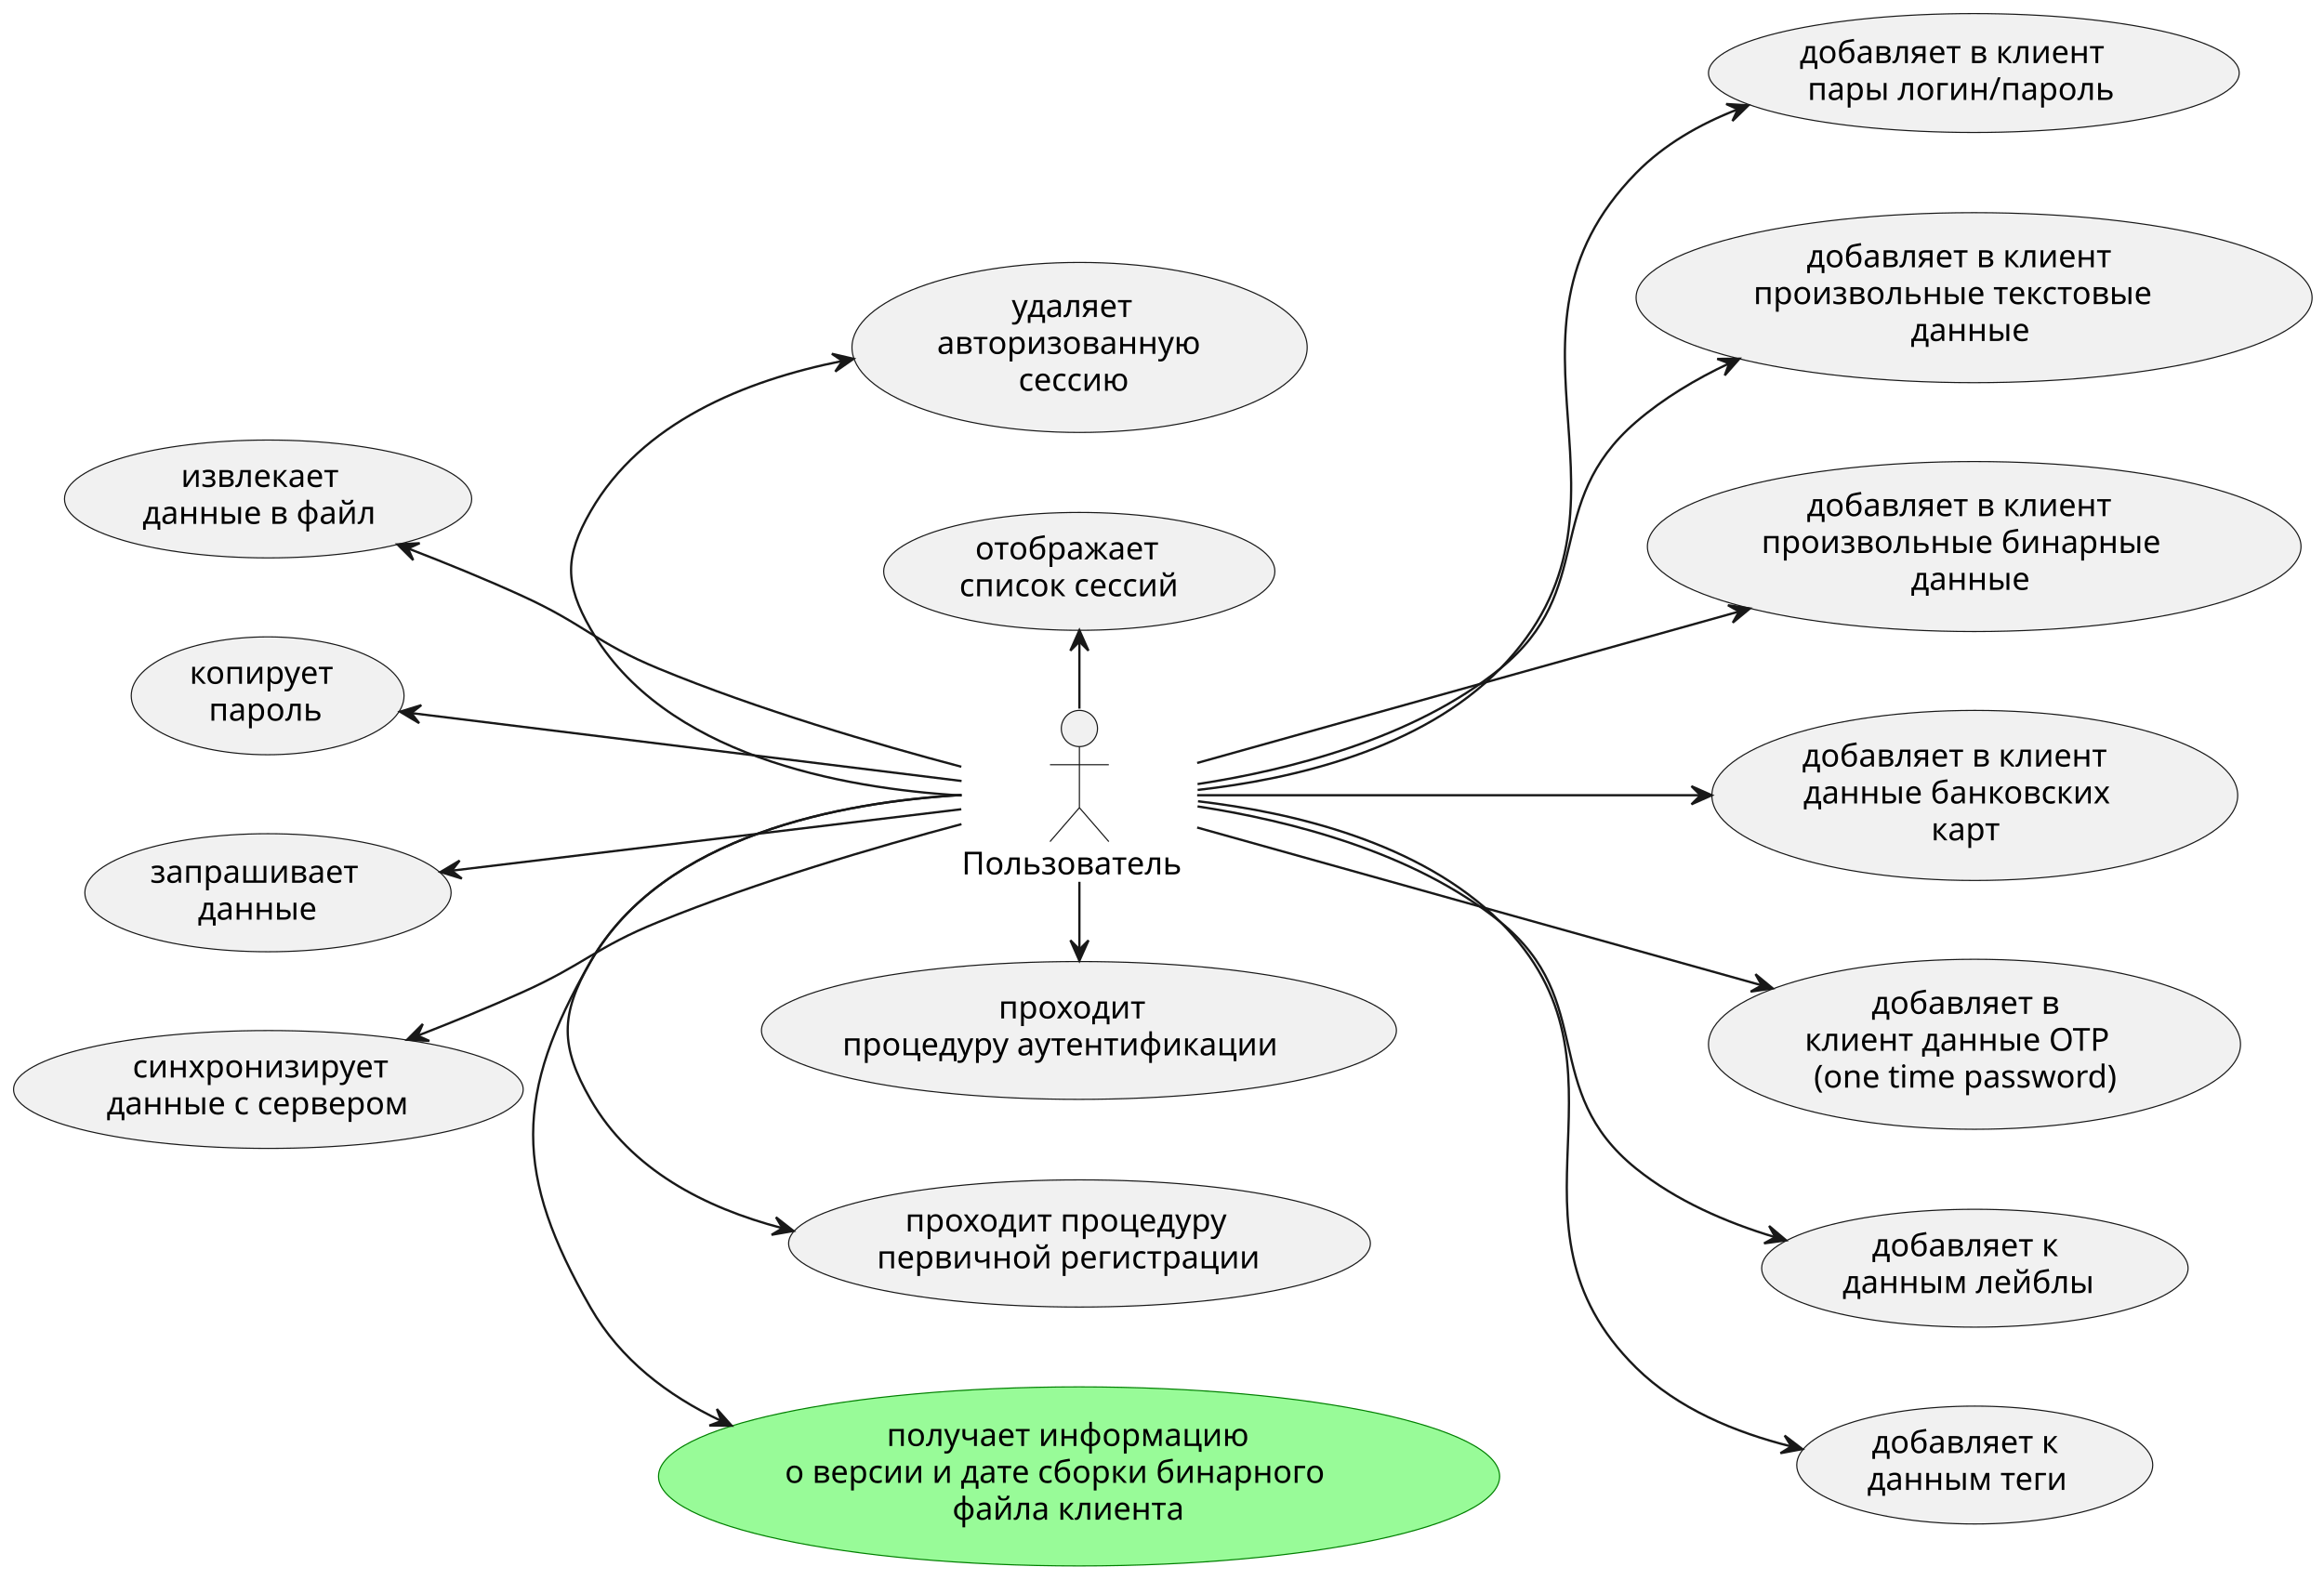
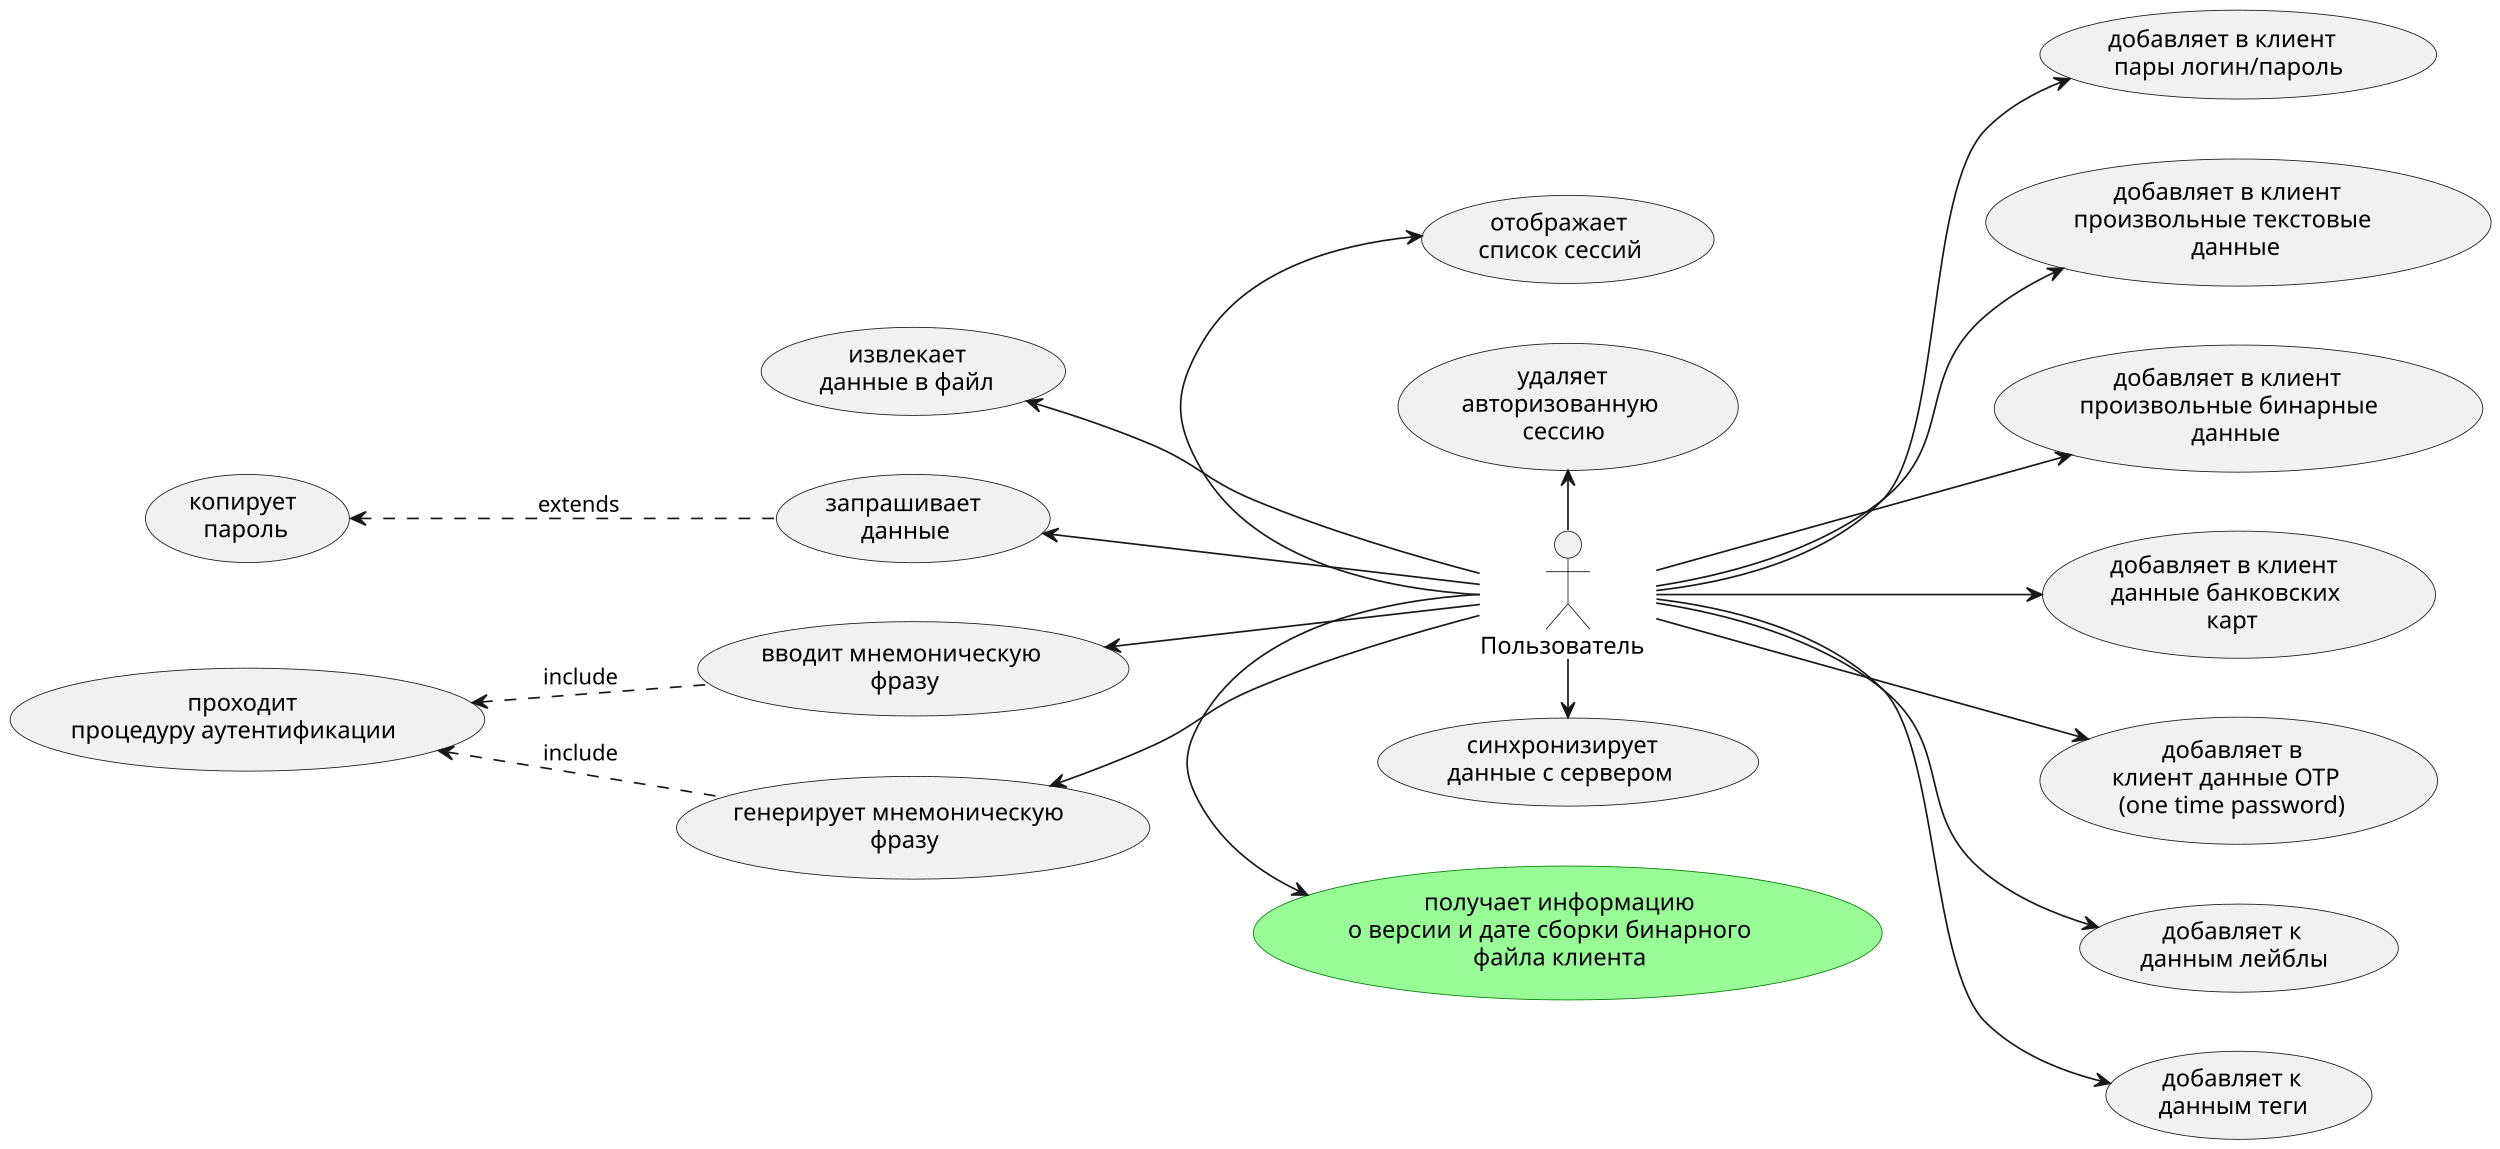
- <svg xmlns="http://www.w3.org/2000/svg" contentStyleType="text/css" height="698px" preserveAspectRatio="none" style="width:1027px;height:698px;background:#FFFFFF;" version="1.1" viewBox="0 0 1027 698" width="1027px" zoomAndPan="magnify">
+ <svg xmlns="http://www.w3.org/2000/svg" contentStyleType="text/css" height="679px" preserveAspectRatio="none" style="width:1478px;height:679px;background:#FFFFFF;" version="1.1" viewBox="0 0 1478 679" width="1478px" zoomAndPan="magnify">
  <defs />
  <g>
    <g id="elem_u">
-       <ellipse cx="477" cy="322" fill="#F1F1F1" rx="8" ry="8" style="stroke:#181818;stroke-width:0.5;" />
-       <path d="M477,330 L477,357 M464,338 L490,338 M477,357 L464,372 M477,357 L490,372 " fill="none" style="stroke:#181818;stroke-width:0.5;" />
-       <text fill="#000000" font-family="sans-serif" font-size="14" lengthAdjust="spacing" textLength="104" x="425" y="386.495">Пользователь</text>
+       <ellipse cx="927" cy="322" fill="#F1F1F1" rx="8" ry="8" style="stroke:#181818;stroke-width:0.5;" />
+       <path d="M927,330 L927,357 M914,338 L940,338 M927,357 L914,372 M927,357 L940,372 " fill="none" style="stroke:#181818;stroke-width:0.5;" />
+       <text fill="#000000" font-family="sans-serif" font-size="14" lengthAdjust="spacing" textLength="104" x="875" y="386.495">Пользователь</text>
    </g>
    <g id="elem_UC1">
-       <ellipse cx="476.853" cy="652.571" fill="#98FB98" rx="185.853" ry="39.571" style="stroke:#008000;stroke-width:0.5;" />
-       <text fill="#000000" font-family="sans-serif" font-size="14" lengthAdjust="spacing" textLength="170" x="391.853" y="639.12">получает информацию</text>
-       <text fill="#000000" font-family="sans-serif" font-size="14" lengthAdjust="spacing" textLength="256" x="346.853" y="655.417">о версии и дате сборки бинарного</text>
-       <text fill="#000000" font-family="sans-serif" font-size="14" lengthAdjust="spacing" textLength="112" x="420.853" y="671.714">файла клиента</text>
+       <ellipse cx="926.853" cy="551.571" fill="#98FB98" rx="185.853" ry="39.571" style="stroke:#008000;stroke-width:0.5;" />
+       <text fill="#000000" font-family="sans-serif" font-size="14" lengthAdjust="spacing" textLength="170" x="841.853" y="538.12">получает информацию</text>
+       <text fill="#000000" font-family="sans-serif" font-size="14" lengthAdjust="spacing" textLength="256" x="796.853" y="554.417">о версии и дате сборки бинарного</text>
+       <text fill="#000000" font-family="sans-serif" font-size="14" lengthAdjust="spacing" textLength="112" x="870.853" y="570.714">файла клиента</text>
    </g>
    <g id="elem_UC2">
-       <ellipse cx="477.039" cy="549.608" fill="#F1F1F1" rx="128.539" ry="28.108" style="stroke:#181818;stroke-width:0.5;" />
-       <text fill="#000000" font-family="sans-serif" font-size="14" lengthAdjust="spacing" textLength="154" x="400.039" y="544.306">проходит процедуру</text>
-       <text fill="#000000" font-family="sans-serif" font-size="14" lengthAdjust="spacing" textLength="179" x="387.539" y="560.603">первичной регистрации</text>
+       <ellipse cx="539.881" cy="489.376" fill="#F1F1F1" rx="139.881" ry="30.376" style="stroke:#181818;stroke-width:0.5;" />
+       <text fill="#000000" font-family="sans-serif" font-size="14" lengthAdjust="spacing" textLength="207" x="433.381" y="484.975">генерирует мнемоническую</text>
+       <text fill="#000000" font-family="sans-serif" font-size="14" lengthAdjust="spacing" textLength="45" x="514.381" y="501.272">фразу</text>
+     </g>
+     <g id="elem_UC17">
+       <ellipse cx="539.975" cy="395.395" fill="#F1F1F1" rx="127.475" ry="27.895" style="stroke:#181818;stroke-width:0.5;" />
+       <text fill="#000000" font-family="sans-serif" font-size="14" lengthAdjust="spacing" textLength="174" x="449.975" y="390.994">вводит мнемоническую</text>
+       <text fill="#000000" font-family="sans-serif" font-size="14" lengthAdjust="spacing" textLength="45" x="514.475" y="407.291">фразу</text>
+     </g>
+     <g id="elem_UC11">
+       <ellipse cx="146.295" cy="425.459" fill="#F1F1F1" rx="140.295" ry="30.459" style="stroke:#181818;stroke-width:0.5;" />
+       <text fill="#000000" font-family="sans-serif" font-size="14" lengthAdjust="spacing" textLength="71" x="110.795" y="420.157">проходит</text>
+       <text fill="#000000" font-family="sans-serif" font-size="14" lengthAdjust="spacing" textLength="209" x="41.795" y="436.454">процедуру аутентификации</text>
    </g>
    <g id="elem_UC3">
-       <ellipse cx="872.263" cy="32.277" fill="#F1F1F1" rx="117.263" ry="26.277" style="stroke:#181818;stroke-width:0.5;" />
-       <text fill="#000000" font-family="sans-serif" font-size="14" lengthAdjust="spacing" textLength="148" x="795.263" y="27.876">добавляет в клиент</text>
-       <text fill="#000000" font-family="sans-serif" font-size="14" lengthAdjust="spacing" textLength="141" x="798.763" y="44.173">пары логин/пароль</text>
+       <ellipse cx="1323.263" cy="32.277" fill="#F1F1F1" rx="117.263" ry="26.277" style="stroke:#181818;stroke-width:0.5;" />
+       <text fill="#000000" font-family="sans-serif" font-size="14" lengthAdjust="spacing" textLength="148" x="1246.263" y="27.876">добавляет в клиент</text>
+       <text fill="#000000" font-family="sans-serif" font-size="14" lengthAdjust="spacing" textLength="141" x="1249.763" y="44.173">пары логин/пароль</text>
    </g>
    <g id="elem_UC4">
-       <ellipse cx="872.371" cy="131.571" fill="#F1F1F1" rx="149.371" ry="37.571" style="stroke:#181818;stroke-width:0.5;" />
-       <text fill="#000000" font-family="sans-serif" font-size="14" lengthAdjust="spacing" textLength="148" x="798.371" y="118.121">добавляет в клиент</text>
-       <text fill="#000000" font-family="sans-serif" font-size="14" lengthAdjust="spacing" textLength="191" x="774.871" y="134.418">произвольные текстовые</text>
-       <text fill="#000000" font-family="sans-serif" font-size="14" lengthAdjust="spacing" textLength="56" x="844.371" y="150.714">данные</text>
+       <ellipse cx="1323.371" cy="131.571" fill="#F1F1F1" rx="149.371" ry="37.571" style="stroke:#181818;stroke-width:0.5;" />
+       <text fill="#000000" font-family="sans-serif" font-size="14" lengthAdjust="spacing" textLength="148" x="1249.371" y="118.121">добавляет в клиент</text>
+       <text fill="#000000" font-family="sans-serif" font-size="14" lengthAdjust="spacing" textLength="191" x="1225.871" y="134.418">произвольные текстовые</text>
+       <text fill="#000000" font-family="sans-serif" font-size="14" lengthAdjust="spacing" textLength="56" x="1295.371" y="150.714">данные</text>
    </g>
    <g id="elem_UC5">
-       <ellipse cx="872.421" cy="241.571" fill="#F1F1F1" rx="144.421" ry="37.571" style="stroke:#181818;stroke-width:0.5;" />
-       <text fill="#000000" font-family="sans-serif" font-size="14" lengthAdjust="spacing" textLength="148" x="798.421" y="228.121">добавляет в клиент</text>
-       <text fill="#000000" font-family="sans-serif" font-size="14" lengthAdjust="spacing" textLength="184" x="778.421" y="244.418">произвольные бинарные</text>
-       <text fill="#000000" font-family="sans-serif" font-size="14" lengthAdjust="spacing" textLength="56" x="844.421" y="260.714">данные</text>
+       <ellipse cx="1323.421" cy="241.571" fill="#F1F1F1" rx="144.421" ry="37.571" style="stroke:#181818;stroke-width:0.5;" />
+       <text fill="#000000" font-family="sans-serif" font-size="14" lengthAdjust="spacing" textLength="148" x="1249.421" y="228.121">добавляет в клиент</text>
+       <text fill="#000000" font-family="sans-serif" font-size="14" lengthAdjust="spacing" textLength="184" x="1229.421" y="244.418">произвольные бинарные</text>
+       <text fill="#000000" font-family="sans-serif" font-size="14" lengthAdjust="spacing" textLength="56" x="1295.421" y="260.714">данные</text>
    </g>
    <g id="elem_UC6">
-       <ellipse cx="872.683" cy="351.585" fill="#F1F1F1" rx="116.183" ry="37.585" style="stroke:#181818;stroke-width:0.5;" />
-       <text fill="#000000" font-family="sans-serif" font-size="14" lengthAdjust="spacing" textLength="148" x="796.405" y="338.831">добавляет в клиент</text>
-       <text fill="#000000" font-family="sans-serif" font-size="14" lengthAdjust="spacing" textLength="143" x="796.905" y="355.128">данные банковских</text>
-       <text fill="#000000" font-family="sans-serif" font-size="14" lengthAdjust="spacing" textLength="34" x="853.405" y="371.425">карт</text>
+       <ellipse cx="1323.683" cy="351.585" fill="#F1F1F1" rx="116.183" ry="37.585" style="stroke:#181818;stroke-width:0.5;" />
+       <text fill="#000000" font-family="sans-serif" font-size="14" lengthAdjust="spacing" textLength="148" x="1247.405" y="338.831">добавляет в клиент</text>
+       <text fill="#000000" font-family="sans-serif" font-size="14" lengthAdjust="spacing" textLength="143" x="1247.905" y="355.128">данные банковских</text>
+       <text fill="#000000" font-family="sans-serif" font-size="14" lengthAdjust="spacing" textLength="34" x="1304.405" y="371.425">карт</text>
    </g>
    <g id="elem_UC7">
-       <ellipse cx="872.551" cy="461.571" fill="#F1F1F1" rx="117.551" ry="37.571" style="stroke:#181818;stroke-width:0.5;" />
-       <text fill="#000000" font-family="sans-serif" font-size="14" lengthAdjust="spacing" textLength="91" x="827.051" y="448.121">добавляет в</text>
-       <text fill="#000000" font-family="sans-serif" font-size="14" lengthAdjust="spacing" textLength="146" x="797.551" y="464.418">клиент данные OTP</text>
-       <text fill="#000000" font-family="sans-serif" font-size="14" lengthAdjust="spacing" textLength="142" x="801.551" y="480.714">(one time password)</text>
+       <ellipse cx="1323.551" cy="461.571" fill="#F1F1F1" rx="117.551" ry="37.571" style="stroke:#181818;stroke-width:0.5;" />
+       <text fill="#000000" font-family="sans-serif" font-size="14" lengthAdjust="spacing" textLength="91" x="1278.051" y="448.121">добавляет в</text>
+       <text fill="#000000" font-family="sans-serif" font-size="14" lengthAdjust="spacing" textLength="146" x="1248.551" y="464.418">клиент данные OTP</text>
+       <text fill="#000000" font-family="sans-serif" font-size="14" lengthAdjust="spacing" textLength="142" x="1252.551" y="480.714">(one time password)</text>
    </g>
    <g id="elem_UC8">
-       <ellipse cx="872.717" cy="560.547" fill="#F1F1F1" rx="94.217" ry="26.047" style="stroke:#181818;stroke-width:0.5;" />
-       <text fill="#000000" font-family="sans-serif" font-size="14" lengthAdjust="spacing" textLength="91" x="827.217" y="555.245">добавляет к</text>
-       <text fill="#000000" font-family="sans-serif" font-size="14" lengthAdjust="spacing" textLength="117" x="814.217" y="571.542">данным лейблы</text>
+       <ellipse cx="1323.717" cy="560.547" fill="#F1F1F1" rx="94.217" ry="26.047" style="stroke:#181818;stroke-width:0.5;" />
+       <text fill="#000000" font-family="sans-serif" font-size="14" lengthAdjust="spacing" textLength="91" x="1278.217" y="555.245">добавляет к</text>
+       <text fill="#000000" font-family="sans-serif" font-size="14" lengthAdjust="spacing" textLength="117" x="1265.217" y="571.542">данным лейблы</text>
    </g>
    <g id="elem_UC9">
-       <ellipse cx="872.66" cy="647.547" fill="#F1F1F1" rx="78.66" ry="26.047" style="stroke:#181818;stroke-width:0.5;" />
-       <text fill="#000000" font-family="sans-serif" font-size="14" lengthAdjust="spacing" textLength="91" x="827.16" y="642.245">добавляет к</text>
-       <text fill="#000000" font-family="sans-serif" font-size="14" lengthAdjust="spacing" textLength="95" x="825.16" y="658.542">данным теги</text>
+       <ellipse cx="1323.66" cy="647.547" fill="#F1F1F1" rx="78.66" ry="26.047" style="stroke:#181818;stroke-width:0.5;" />
+       <text fill="#000000" font-family="sans-serif" font-size="14" lengthAdjust="spacing" textLength="91" x="1278.16" y="642.245">добавляет к</text>
+       <text fill="#000000" font-family="sans-serif" font-size="14" lengthAdjust="spacing" textLength="95" x="1276.16" y="658.542">данным теги</text>
    </g>
    <g id="elem_UC10">
-       <ellipse cx="118.602" cy="481.547" fill="#F1F1F1" rx="112.602" ry="26.047" style="stroke:#181818;stroke-width:0.5;" />
-       <text fill="#000000" font-family="sans-serif" font-size="14" lengthAdjust="spacing" textLength="120" x="58.602" y="476.245">синхронизирует</text>
-       <text fill="#000000" font-family="sans-serif" font-size="14" lengthAdjust="spacing" textLength="143" x="47.102" y="492.542">данные с сервером</text>
-     </g>
-     <g id="elem_UC11">
-       <ellipse cx="476.795" cy="455.459" fill="#F1F1F1" rx="140.295" ry="30.459" style="stroke:#181818;stroke-width:0.5;" />
-       <text fill="#000000" font-family="sans-serif" font-size="14" lengthAdjust="spacing" textLength="71" x="441.295" y="450.157">проходит</text>
-       <text fill="#000000" font-family="sans-serif" font-size="14" lengthAdjust="spacing" textLength="209" x="372.295" y="466.454">процедуру аутентификации</text>
+       <ellipse cx="927.102" cy="450.547" fill="#F1F1F1" rx="112.602" ry="26.047" style="stroke:#181818;stroke-width:0.5;" />
+       <text fill="#000000" font-family="sans-serif" font-size="14" lengthAdjust="spacing" textLength="120" x="867.102" y="445.245">синхронизирует</text>
+       <text fill="#000000" font-family="sans-serif" font-size="14" lengthAdjust="spacing" textLength="143" x="855.602" y="461.542">данные с сервером</text>
    </g>
    <g id="elem_UC12">
-       <ellipse cx="118.427" cy="394.59" fill="#F1F1F1" rx="80.927" ry="26.09" style="stroke:#181818;stroke-width:0.5;" />
-       <text fill="#000000" font-family="sans-serif" font-size="14" lengthAdjust="spacing" textLength="98" x="66.427" y="390.19">запрашивает</text>
-       <text fill="#000000" font-family="sans-serif" font-size="14" lengthAdjust="spacing" textLength="56" x="87.427" y="406.486">данные</text>
+       <ellipse cx="539.927" cy="306.59" fill="#F1F1F1" rx="80.927" ry="26.09" style="stroke:#181818;stroke-width:0.5;" />
+       <text fill="#000000" font-family="sans-serif" font-size="14" lengthAdjust="spacing" textLength="98" x="487.927" y="302.19">запрашивает</text>
+       <text fill="#000000" font-family="sans-serif" font-size="14" lengthAdjust="spacing" textLength="56" x="508.927" y="318.486">данные</text>
    </g>
    <g id="elem_UC13">
-       <ellipse cx="118.276" cy="307.547" fill="#F1F1F1" rx="60.276" ry="26.047" style="stroke:#181818;stroke-width:0.5;" />
-       <text fill="#000000" font-family="sans-serif" font-size="14" lengthAdjust="spacing" textLength="69" x="83.776" y="302.245">копирует</text>
-       <text fill="#000000" font-family="sans-serif" font-size="14" lengthAdjust="spacing" textLength="52" x="92.276" y="318.542">пароль</text>
+       <ellipse cx="146.276" cy="306.547" fill="#F1F1F1" rx="60.276" ry="26.047" style="stroke:#181818;stroke-width:0.5;" />
+       <text fill="#000000" font-family="sans-serif" font-size="14" lengthAdjust="spacing" textLength="69" x="111.776" y="301.245">копирует</text>
+       <text fill="#000000" font-family="sans-serif" font-size="14" lengthAdjust="spacing" textLength="52" x="120.276" y="317.542">пароль</text>
    </g>
    <g id="elem_UC14">
-       <ellipse cx="118.474" cy="220.547" fill="#F1F1F1" rx="89.974" ry="26.047" style="stroke:#181818;stroke-width:0.5;" />
-       <text fill="#000000" font-family="sans-serif" font-size="14" lengthAdjust="spacing" textLength="77" x="79.974" y="215.245">извлекает</text>
-       <text fill="#000000" font-family="sans-serif" font-size="14" lengthAdjust="spacing" textLength="111" x="62.974" y="231.542">данные в файл</text>
+       <ellipse cx="539.974" cy="219.547" fill="#F1F1F1" rx="89.974" ry="26.047" style="stroke:#181818;stroke-width:0.5;" />
+       <text fill="#000000" font-family="sans-serif" font-size="14" lengthAdjust="spacing" textLength="77" x="501.474" y="214.245">извлекает</text>
+       <text fill="#000000" font-family="sans-serif" font-size="14" lengthAdjust="spacing" textLength="111" x="484.474" y="230.542">данные в файл</text>
    </g>
    <g id="elem_UC15">
-       <ellipse cx="476.939" cy="252.547" fill="#F1F1F1" rx="86.439" ry="26.047" style="stroke:#181818;stroke-width:0.5;" />
-       <text fill="#000000" font-family="sans-serif" font-size="14" lengthAdjust="spacing" textLength="92" x="430.939" y="247.245">отображает</text>
-       <text fill="#000000" font-family="sans-serif" font-size="14" lengthAdjust="spacing" textLength="106" x="423.939" y="263.542">список сессий</text>
+       <ellipse cx="926.939" cy="141.547" fill="#F1F1F1" rx="86.439" ry="26.047" style="stroke:#181818;stroke-width:0.5;" />
+       <text fill="#000000" font-family="sans-serif" font-size="14" lengthAdjust="spacing" textLength="92" x="880.939" y="136.245">отображает</text>
+       <text fill="#000000" font-family="sans-serif" font-size="14" lengthAdjust="spacing" textLength="106" x="873.939" y="152.542">список сессий</text>
    </g>
    <g id="elem_UC16">
-       <ellipse cx="477.081" cy="153.571" fill="#F1F1F1" rx="100.581" ry="37.571" style="stroke:#181818;stroke-width:0.5;" />
-       <text fill="#000000" font-family="sans-serif" font-size="14" lengthAdjust="spacing" textLength="60" x="447.081" y="140.121">удаляет</text>
-       <text fill="#000000" font-family="sans-serif" font-size="14" lengthAdjust="spacing" textLength="122" x="414.081" y="156.418">авторизованную</text>
-       <text fill="#000000" font-family="sans-serif" font-size="14" lengthAdjust="spacing" textLength="54" x="450.081" y="172.714">сессию</text>
+       <ellipse cx="927.081" cy="240.571" fill="#F1F1F1" rx="100.581" ry="37.571" style="stroke:#181818;stroke-width:0.5;" />
+       <text fill="#000000" font-family="sans-serif" font-size="14" lengthAdjust="spacing" textLength="60" x="897.081" y="227.121">удаляет</text>
+       <text fill="#000000" font-family="sans-serif" font-size="14" lengthAdjust="spacing" textLength="122" x="864.081" y="243.418">авторизованную</text>
+       <text fill="#000000" font-family="sans-serif" font-size="14" lengthAdjust="spacing" textLength="54" x="900.081" y="259.714">сессию</text>
    </g>
    <g id="link_u_UC1">
-       <path d="M424.92,351.39 C371.93,354.52 293.16,369.01 261,425 C227.13,483.97 227.13,519.03 261,578 C274.1,600.82 294.92,616.81 318.57,627.98 " fill="none" id="u-to-UC1" style="stroke:#181818;stroke-width:1.0;" />
-       <polygon fill="#181818" points="323.33,630.16,316.792,622.794,318.778,628.091,313.481,630.077,323.33,630.16" style="stroke:#181818;stroke-width:1.0;" />
-     </g>
-     <g id="link_u_UC2">
-       <path d="M424.92,351.39 C371.93,354.52 293.16,369.01 261,425 C247.5,448.51 247.5,462.49 261,486 C278.72,516.85 311.15,533.79 345.58,542.81 " fill="none" id="u-to-UC2" style="stroke:#181818;stroke-width:1.0;" />
-       <polygon fill="#181818" points="350.67,544.09,342.913,538.021,345.82,542.874,340.967,545.781,350.67,544.09" style="stroke:#181818;stroke-width:1.0;" />
+       <path d="M874.88,351.39 C821.83,354.52 742.93,369.01 710.5,425 C698.92,445 698.92,457 710.5,477 C723.71,499.82 744.61,515.81 768.33,526.98 " fill="none" id="u-to-UC1" style="stroke:#181818;stroke-width:1.0;" />
+       <polygon fill="#181818" points="773.11,529.16,766.572,521.794,768.558,527.091,763.261,529.077,773.11,529.16" style="stroke:#181818;stroke-width:1.0;" />
    </g>
    <g id="link_u_UC3">
-       <path d="M529.24,349.15 C570.79,344.5 628,331.44 663,295.5 C733.41,223.2 652.38,148.59 723,76.5 C735.38,63.86 751.21,54.81 767.9,48.34 " fill="none" id="u-to-UC3" style="stroke:#181818;stroke-width:1.0;" />
-       <polygon fill="#181818" points="772.63,46.58,762.8,45.968,767.944,48.323,765.589,53.467,772.63,46.58" style="stroke:#181818;stroke-width:1.0;" />
+       <path d="M979.2,349.11 C1020.72,344.44 1077.92,331.37 1113,295.5 C1148.32,259.38 1138.57,112.51 1174,76.5 C1186.41,63.88 1202.25,54.85 1218.95,48.38 " fill="none" id="u-to-UC3" style="stroke:#181818;stroke-width:1.0;" />
+       <polygon fill="#181818" points="1223.67,46.63,1213.84,46.019,1218.984,48.373,1216.629,53.517,1223.67,46.63" style="stroke:#181818;stroke-width:1.0;" />
    </g>
    <g id="link_u_UC4">
-       <path d="M529.21,346.57 C569.36,340.4 624.67,326.55 663,295.5 C705.97,260.7 681.1,222.59 723,186.5 C735.08,176.09 749.31,167.58 764.09,160.63 " fill="none" id="u-to-UC4" style="stroke:#181818;stroke-width:1.0;" />
-       <polygon fill="#181818" points="768.7,158.53,758.852,158.638,764.154,160.611,762.181,165.913,768.7,158.53" style="stroke:#181818;stroke-width:1.0;" />
+       <path d="M979.15,346.5 C1019.26,340.29 1074.56,326.41 1113,295.5 C1156.26,260.71 1131.81,222.59 1174,186.5 C1186.12,176.13 1200.37,167.64 1215.16,160.71 " fill="none" id="u-to-UC4" style="stroke:#181818;stroke-width:1.0;" />
+       <polygon fill="#181818" points="1219.77,158.6,1209.922,158.694,1215.221,160.674,1213.241,165.973,1219.77,158.6" style="stroke:#181818;stroke-width:1.0;" />
    </g>
    <g id="link_u_UC5">
-       <path d="M529.04,337.23 C589.37,320.37 691.29,291.88 768.3,270.35 " fill="none" id="u-to-UC5" style="stroke:#181818;stroke-width:1.0;" />
-       <polygon fill="#181818" points="773.33,268.94,763.586,267.505,768.514,270.283,765.736,275.211,773.33,268.94" style="stroke:#181818;stroke-width:1.0;" />
+       <path d="M979.17,337.23 C1039.76,320.34 1142.18,291.78 1219.43,270.24 " fill="none" id="u-to-UC5" style="stroke:#181818;stroke-width:1.0;" />
+       <polygon fill="#181818" points="1224.48,268.83,1214.736,267.395,1219.664,270.173,1216.886,275.101,1224.48,268.83" style="stroke:#181818;stroke-width:1.0;" />
    </g>
    <g id="link_u_UC6">
-       <path d="M529.04,351.5 C584.99,351.5 676.7,351.5 751.14,351.5 " fill="none" id="u-to-UC6" style="stroke:#181818;stroke-width:1.0;" />
-       <polygon fill="#181818" points="756.47,351.5,747.47,347.5,751.47,351.5,747.47,355.5,756.47,351.5" style="stroke:#181818;stroke-width:1.0;" />
+       <path d="M979.17,351.5 C1035.26,351.5 1127.2,351.5 1201.83,351.5 " fill="none" id="u-to-UC6" style="stroke:#181818;stroke-width:1.0;" />
+       <polygon fill="#181818" points="1207.18,351.5,1198.18,347.5,1202.18,351.5,1198.18,355.5,1207.18,351.5" style="stroke:#181818;stroke-width:1.0;" />
    </g>
    <g id="link_u_UC7">
-       <path d="M529.04,365.77 C592.02,383.37 700.31,413.65 778.28,435.44 " fill="none" id="u-to-UC7" style="stroke:#181818;stroke-width:1.0;" />
-       <polygon fill="#181818" points="783.37,436.86,775.776,430.589,778.554,435.517,773.626,438.295,783.37,436.86" style="stroke:#181818;stroke-width:1.0;" />
+       <path d="M979.17,365.77 C1042.41,383.4 1151.23,413.74 1229.42,435.55 " fill="none" id="u-to-UC7" style="stroke:#181818;stroke-width:1.0;" />
+       <polygon fill="#181818" points="1234.52,436.97,1226.926,430.699,1229.704,435.627,1224.776,438.405,1234.52,436.97" style="stroke:#181818;stroke-width:1.0;" />
    </g>
    <g id="link_u_UC8">
-       <path d="M529.21,356.43 C569.36,362.6 624.67,376.45 663,407.5 C705.97,442.3 679.93,481.82 723,516.5 C740.62,530.69 762.7,540.3 784.4,546.82 " fill="none" id="u-to-UC8" style="stroke:#181818;stroke-width:1.0;" />
-       <polygon fill="#181818" points="789.32,548.24,781.8,541.88,784.52,546.84,779.56,549.56,789.32,548.24" style="stroke:#181818;stroke-width:1.0;" />
+       <path d="M979.15,356.5 C1019.26,362.71 1074.56,376.59 1113,407.5 C1156.26,442.29 1130.64,481.84 1174,516.5 C1191.67,530.63 1213.77,540.22 1235.47,546.73 " fill="none" id="u-to-UC8" style="stroke:#181818;stroke-width:1.0;" />
+       <polygon fill="#181818" points="1240.39,548.16,1232.853,541.821,1235.586,546.773,1230.634,549.507,1240.39,548.16" style="stroke:#181818;stroke-width:1.0;" />
    </g>
    <g id="link_u_UC9">
-       <path d="M529.4,354.16 C570.75,359 627.61,372.17 663,407.5 C727.77,472.16 657.84,540.23 723,604.5 C741.36,622.61 766.86,633.18 791.56,639.33 " fill="none" id="u-to-UC9" style="stroke:#181818;stroke-width:1.0;" />
-       <polygon fill="#181818" points="796.48,640.5,788.652,634.523,791.616,639.341,786.798,642.305,796.48,640.5" style="stroke:#181818;stroke-width:1.0;" />
+       <path d="M979.35,354.2 C1020.68,359.07 1077.53,372.26 1113,407.5 C1145.51,439.8 1141.3,572.39 1174,604.5 C1192.4,622.57 1217.92,633.13 1242.61,639.28 " fill="none" id="u-to-UC9" style="stroke:#181818;stroke-width:1.0;" />
+       <polygon fill="#181818" points="1247.53,640.45,1239.702,634.473,1242.666,639.291,1237.848,642.255,1247.53,640.45" style="stroke:#181818;stroke-width:1.0;" />
    </g>
-     <g id="link_UC10_u">
-       <path d="M184.62,457.76 C199.96,451.79 216.17,445.17 231,438.5 C258.38,426.19 263.19,418.78 291,407.5 C335.16,389.59 387.25,374.32 424.88,364.27 " fill="none" id="UC10-backto-u" style="stroke:#181818;stroke-width:1.0;" />
-       <polygon fill="#181818" points="179.89,459.59,189.727,460.076,184.554,457.787,186.843,452.614,179.89,459.59" style="stroke:#181818;stroke-width:1.0;" />
+     <g id="link_u_UC10">
+       <path d="M927,389.56 C927,399.39 927,409.23 927,419.06 " fill="none" id="u-to-UC10" style="stroke:#181818;stroke-width:1.0;" />
+       <polygon fill="#181818" points="927,424.2,931,415.2,927,419.2,923,415.2,927,424.2" style="stroke:#181818;stroke-width:1.0;" />
    </g>
-     <g id="link_u_UC11">
-       <path d="M477,389.78 C477,399.67 477,409.56 477,419.45 " fill="none" id="u-to-UC11" style="stroke:#181818;stroke-width:1.0;" />
-       <polygon fill="#181818" points="477,424.62,481.026,415.632,477.014,419.62,473.026,415.609,477,424.62" style="stroke:#181818;stroke-width:1.0;" />
+     <g id="link_UC2_u">
+       <path d="M626.03,462.8 C644.08,456.39 662.85,449.17 680,441.5 C708.33,428.83 712.43,419.62 741,407.5 C784.87,388.89 836.99,373.7 874.71,363.85 " fill="none" id="UC2-backto-u" style="stroke:#181818;stroke-width:1.0;" />
+       <polygon fill="#181818" points="620.96,464.58,630.779,465.343,625.673,462.909,628.106,457.803,620.96,464.58" style="stroke:#181818;stroke-width:1.0;" />
+     </g>
+     <g id="link_UC17_u">
+       <path d="M658.57,382.06 C730.93,373.79 820.03,363.61 874.92,357.34 " fill="none" id="UC17-backto-u" style="stroke:#181818;stroke-width:1.0;" />
+       <polygon fill="#181818" points="653.39,382.66,662.788,385.606,658.357,382.089,661.874,377.658,653.39,382.66" style="stroke:#181818;stroke-width:1.0;" />
+     </g>
+     <g id="link_UC11_UC17">
+       <path d="M284.29,415.02 C328.26,411.65 376.61,407.94 419.26,404.68 " fill="none" id="UC11-backto-UC17" style="stroke:#181818;stroke-width:1.0;stroke-dasharray:7.0,7.0;" />
+       <polygon fill="#181818" points="279.23,415.41,288.502,418.73,284.216,415.038,287.908,410.752,279.23,415.41" style="stroke:#181818;stroke-width:1.0;" />
+       <text fill="#000000" font-family="sans-serif" font-size="13" lengthAdjust="spacing" textLength="45" x="321" y="404.567">include</text>
+     </g>
+     <g id="link_UC11_UC2">
+       <path d="M264.14,444.57 C315.86,453.02 376.43,462.92 427.53,471.28 " fill="none" id="UC11-backto-UC2" style="stroke:#181818;stroke-width:1.0;stroke-dasharray:7.0,7.0;" />
+       <polygon fill="#181818" points="259.16,443.75,267.405,449.137,264.096,444.549,268.683,441.239,259.16,443.75" style="stroke:#181818;stroke-width:1.0;" />
+       <text fill="#000000" font-family="sans-serif" font-size="13" lengthAdjust="spacing" textLength="45" x="321" y="449.567">include</text>
    </g>
    <g id="link_UC12_u">
-       <path d="M200,384.79 C268.91,376.48 366.03,364.76 424.8,357.68 " fill="none" id="UC12-backto-u" style="stroke:#181818;stroke-width:1.0;" />
-       <polygon fill="#181818" points="194.67,385.43,204.085,388.32,199.634,384.829,203.124,380.377,194.67,385.43" style="stroke:#181818;stroke-width:1.0;" />
+       <path d="M621.58,315.92 C697.87,324.84 810.11,337.95 874.85,345.52 " fill="none" id="UC12-backto-u" style="stroke:#181818;stroke-width:1.0;" />
+       <polygon fill="#181818" points="616.6,315.34,625.084,320.342,621.567,315.911,625.998,312.394,616.6,315.34" style="stroke:#181818;stroke-width:1.0;" />
    </g>
-     <g id="link_UC13_u">
-       <path d="M182.09,315.22 C251.12,323.75 360.89,337.29 424.93,345.2 " fill="none" id="UC13-backto-u" style="stroke:#181818;stroke-width:1.0;" />
-       <polygon fill="#181818" points="176.78,314.57,185.234,319.623,181.744,315.171,186.195,311.68,176.78,314.57" style="stroke:#181818;stroke-width:1.0;" />
+     <g id="link_UC13_UC12">
+       <path d="M212.59,306.5 C280.18,306.5 386.03,306.5 458.75,306.5 " fill="none" id="UC13-backto-UC12" style="stroke:#181818;stroke-width:1.0;stroke-dasharray:7.0,7.0;" />
+       <polygon fill="#181818" points="207.39,306.5,216.39,310.5,212.39,306.5,216.39,302.5,207.39,306.5" style="stroke:#181818;stroke-width:1.0;" />
+       <text fill="#000000" font-family="sans-serif" font-size="13" lengthAdjust="spacing" textLength="51" x="318" y="302.567">extends</text>
    </g>
    <g id="link_UC14_u">
-       <path d="M180.71,242.57 C197.21,248.93 214.93,256.15 231,263.5 C258.48,276.07 263.07,283.96 291,295.5 C335.04,313.7 387.14,328.94 424.81,338.9 " fill="none" id="UC14-backto-u" style="stroke:#181818;stroke-width:1.0;" />
-       <polygon fill="#181818" points="175.63,240.62,182.608,247.57,180.3,242.405,185.465,240.097,175.63,240.62" style="stroke:#181818;stroke-width:1.0;" />
+       <path d="M611.98,238.53 C634.09,245.24 658.35,253.4 680,262.5 C708.42,274.45 712.55,283.64 741,295.5 C784.98,313.83 837.09,329.06 874.78,338.98 " fill="none" id="UC14-backto-u" style="stroke:#181818;stroke-width:1.0;" />
+       <polygon fill="#181818" points="607,237.04,614.462,243.468,611.787,238.483,616.771,235.808,607,237.04" style="stroke:#181818;stroke-width:1.0;" />
+     </g>
+     <g id="link_UC16_u">
+       <path d="M927,283.3 C927,293.31 927,303.33 927,313.34 " fill="none" id="UC16-backto-u" style="stroke:#181818;stroke-width:1.0;" />
+       <polygon fill="#181818" points="927,278.06,923,287.06,927,283.06,931,287.06,927,278.06" style="stroke:#181818;stroke-width:1.0;" />
    </g>
    <g id="link_UC15_u">
-       <path d="M477,283.73 C477,293.56 477,303.39 477,313.21 " fill="none" id="UC15-backto-u" style="stroke:#181818;stroke-width:1.0;" />
-       <polygon fill="#181818" points="477,278.59,473,287.59,477,283.59,481,287.59,477,278.59" style="stroke:#181818;stroke-width:1.0;" />
-     </g>
-     <g id="link_UC16_u">
-       <path d="M372.2,159.56 C328.83,168.21 283.48,186.86 261,226 C249.49,246.04 249.49,257.96 261,278 C293.16,333.99 371.93,348.48 424.92,351.61 " fill="none" id="UC16-backto-u" style="stroke:#181818;stroke-width:1.0;" />
-       <polygon fill="#181818" points="377.2,158.6,367.608,156.368,372.29,159.542,369.115,164.224,377.2,158.6" style="stroke:#181818;stroke-width:1.0;" />
+       <path d="M835.47,139.99 C788.13,144.79 735.2,160.34 710.5,203 C693.79,231.85 693.79,249.15 710.5,278 C742.93,333.99 821.83,348.48 874.88,351.61 " fill="none" id="UC15-backto-u" style="stroke:#181818;stroke-width:1.0;" />
+       <polygon fill="#181818" points="840.62,139.51,831.283,136.377,835.642,139.982,832.038,144.342,840.62,139.51" style="stroke:#181818;stroke-width:1.0;" />
    </g>
  </g>
</svg>
